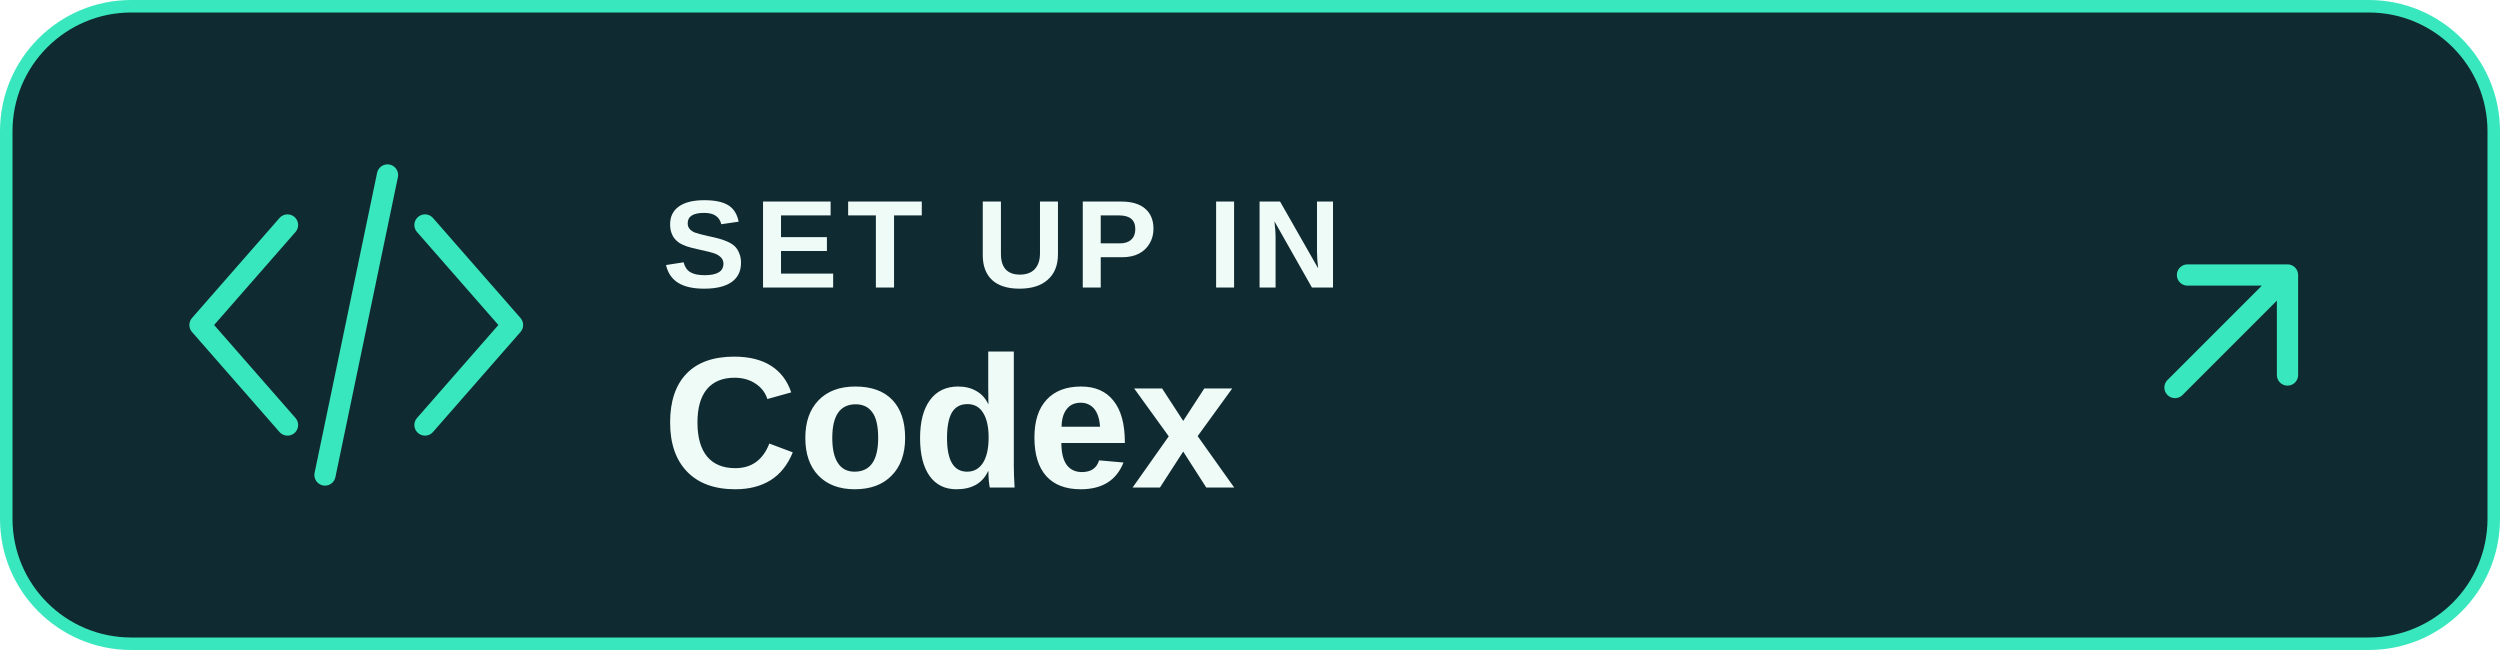
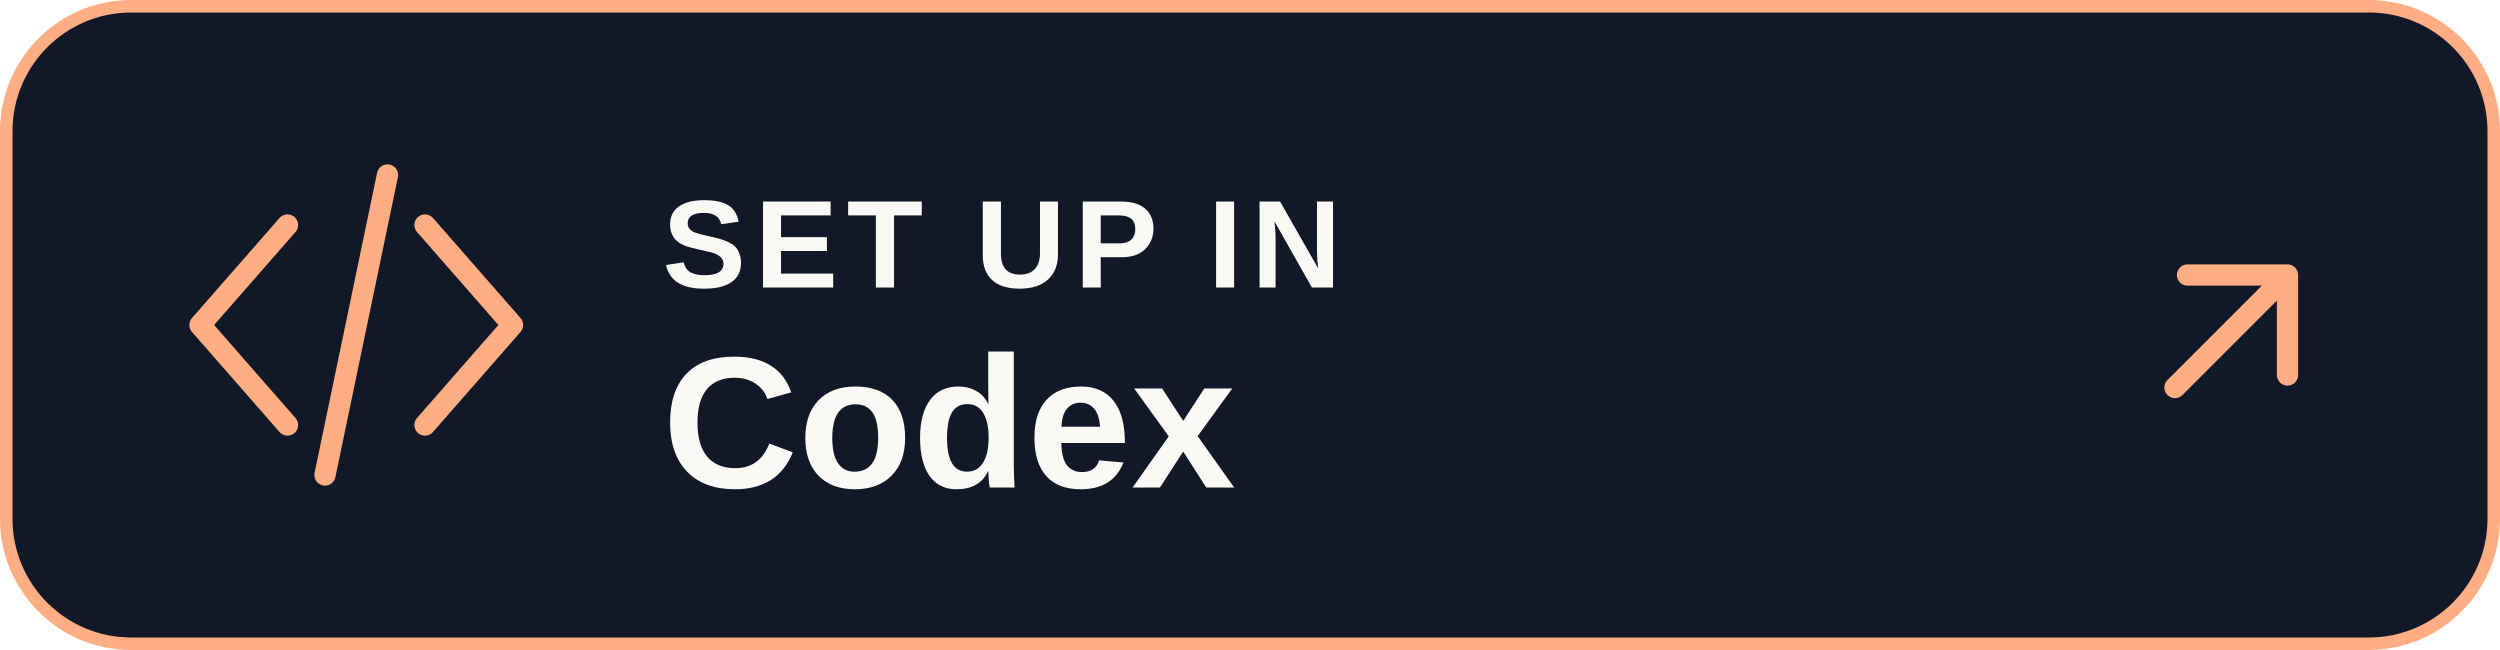
<svg xmlns="http://www.w3.org/2000/svg" width="200" height="52" viewBox="0 0 200 52" role="img" aria-labelledby="title desc">
-   <rect x=".5" y=".5" width="199" height="51" rx="10" fill="#102a31" stroke="#39e7be" />
-   <g fill="none" stroke="#39e7be" stroke-width="1.7" stroke-linecap="round" stroke-linejoin="round">
+   <rect x=".5" y=".5" width="199" height="51" rx="10" fill="#111827" stroke="#FFAD82" />
+   <g fill="none" stroke="#FFAD82" stroke-width="1.7" stroke-linecap="round" stroke-linejoin="round">
    <path d="M23 18L16 26L23 34M34 18L41 26L34 34M31 14L26 38" />
  </g>
-   <g fill="#effbf7" font-family="Arial, Helvetica, sans-serif">
+   <g fill="#FAF9F5" font-family="Arial, Helvetica, sans-serif">
    <text x="53" y="23" font-size="10" font-weight="700" letter-spacing=".7">SET UP IN</text>
    <text x="53" y="39" font-size="15" font-weight="700">Codex</text>
  </g>
-   <path d="M174 31L183 22M175 22H183V30" fill="none" stroke="#39e7be" stroke-width="1.7" stroke-linecap="round" stroke-linejoin="round" />
+   <path d="M174 31L183 22M175 22H183V30" fill="none" stroke="#FFAD82" stroke-width="1.7" stroke-linecap="round" stroke-linejoin="round" />
</svg>
